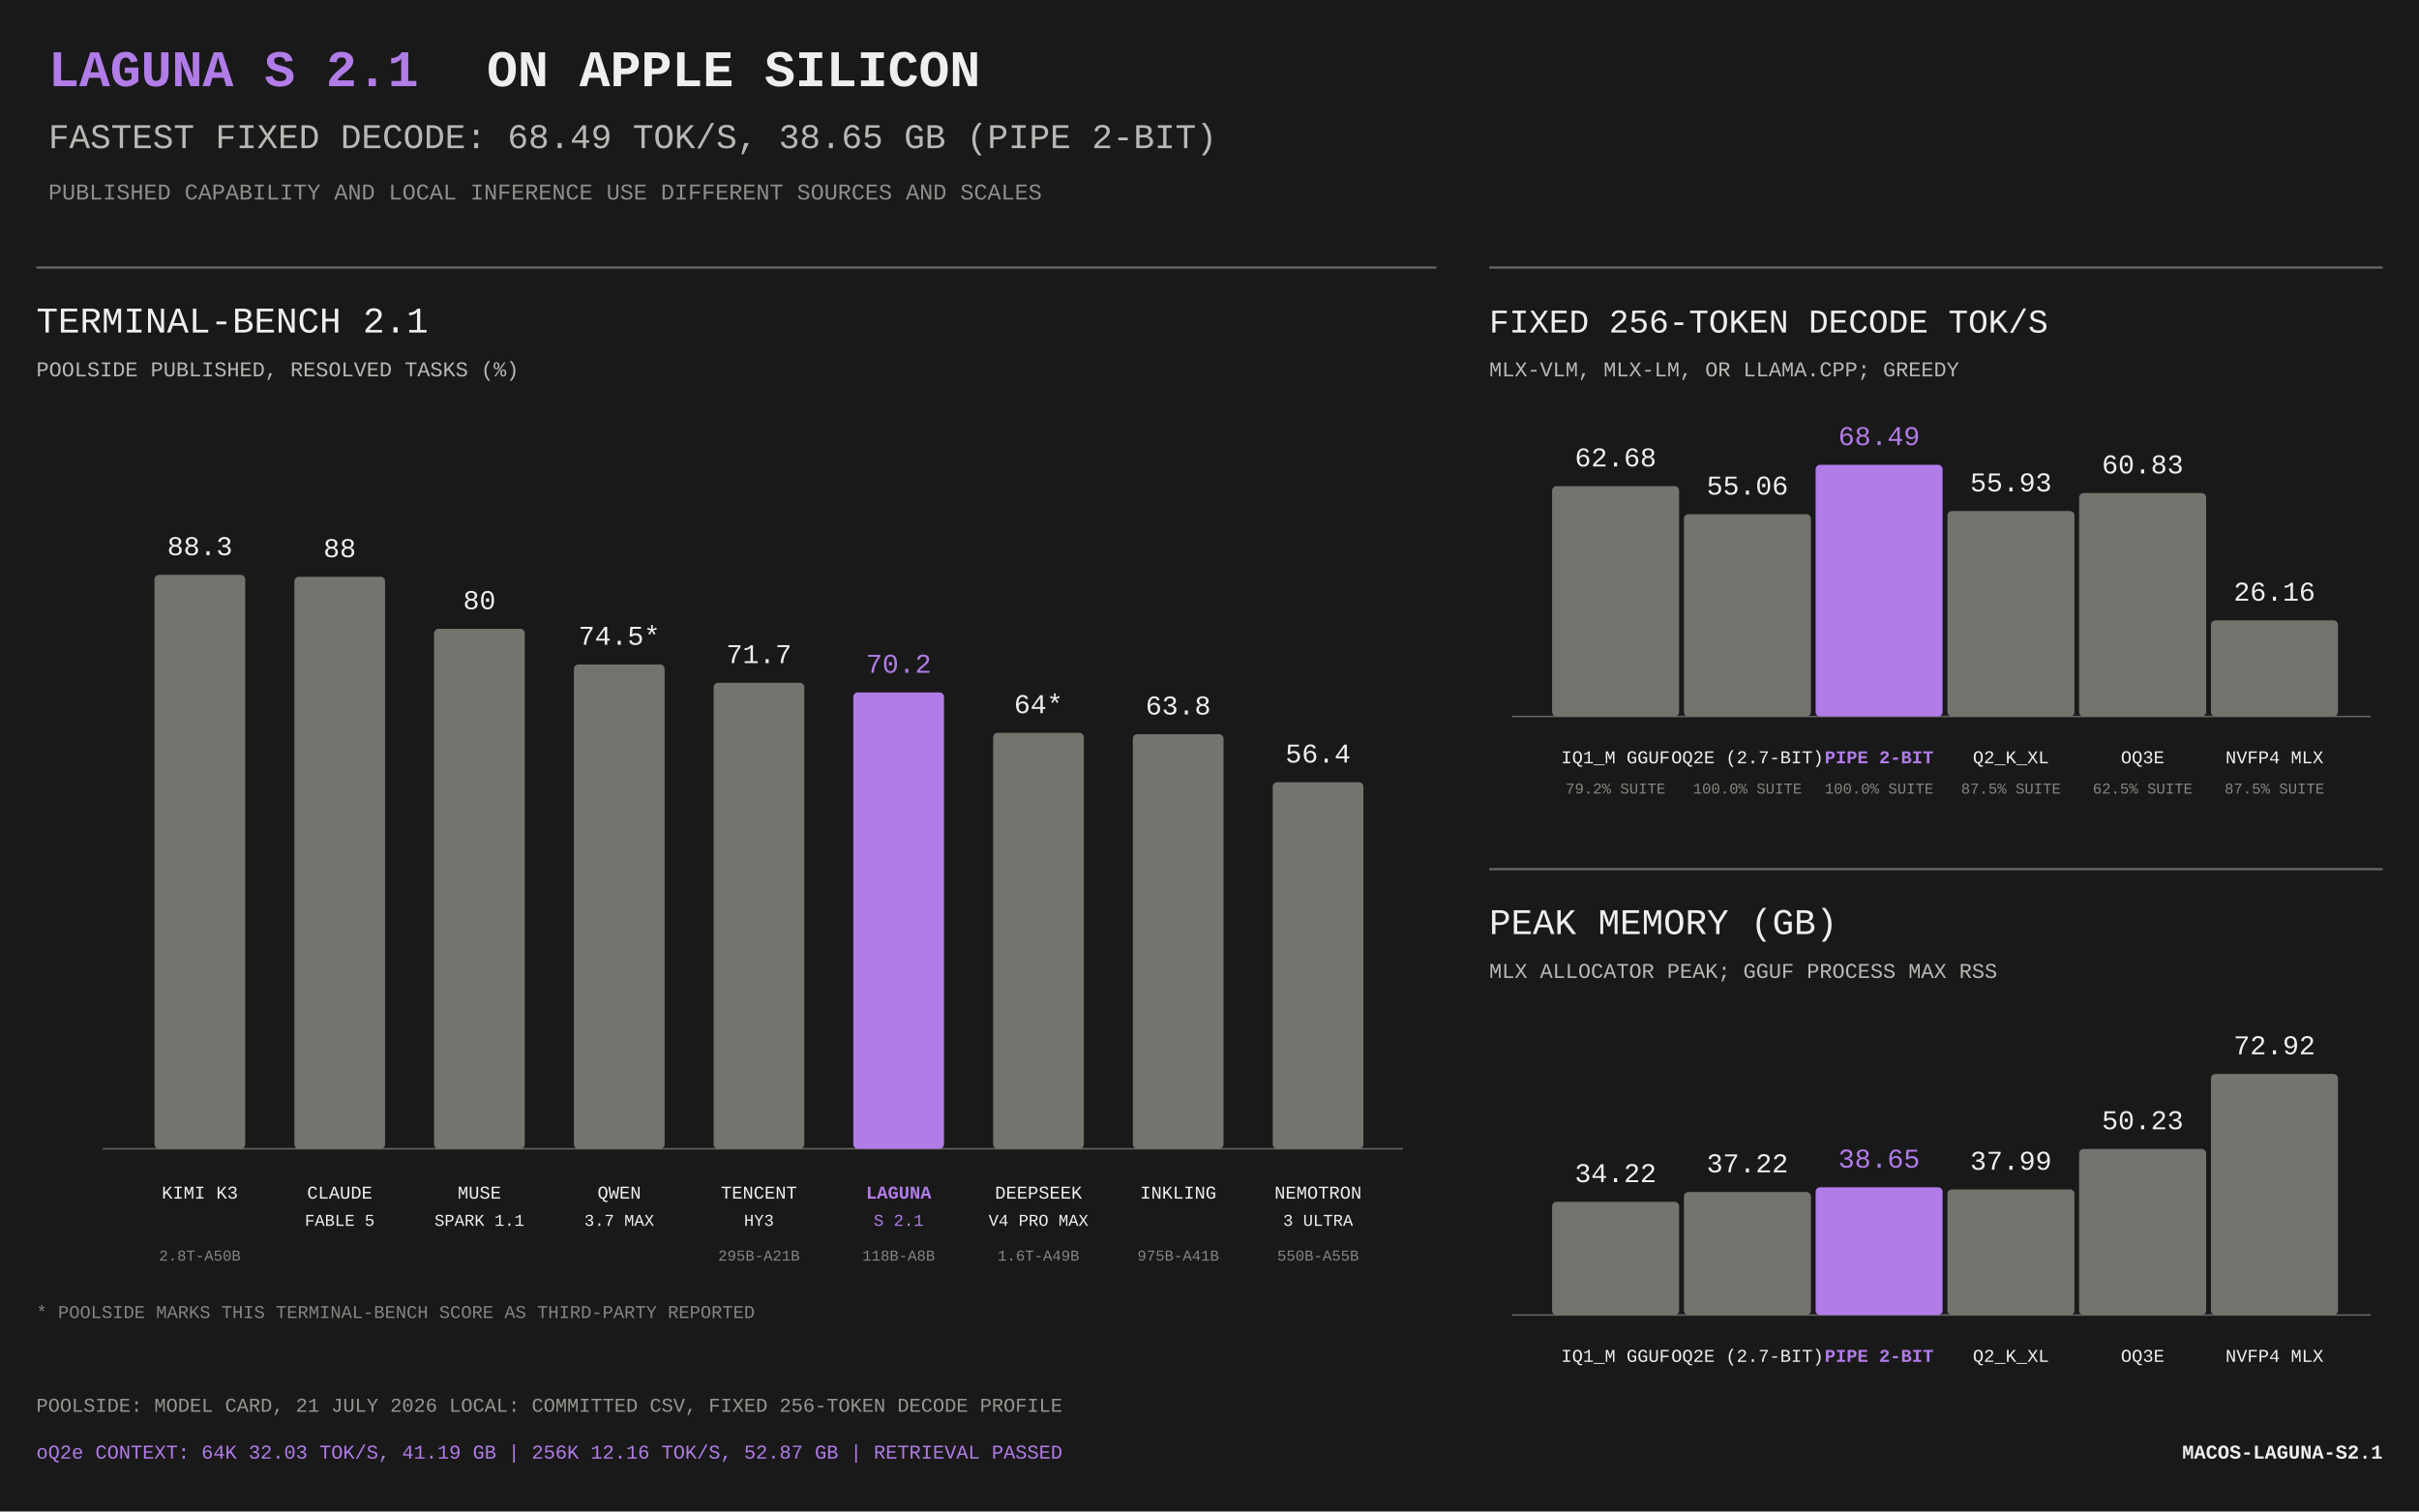
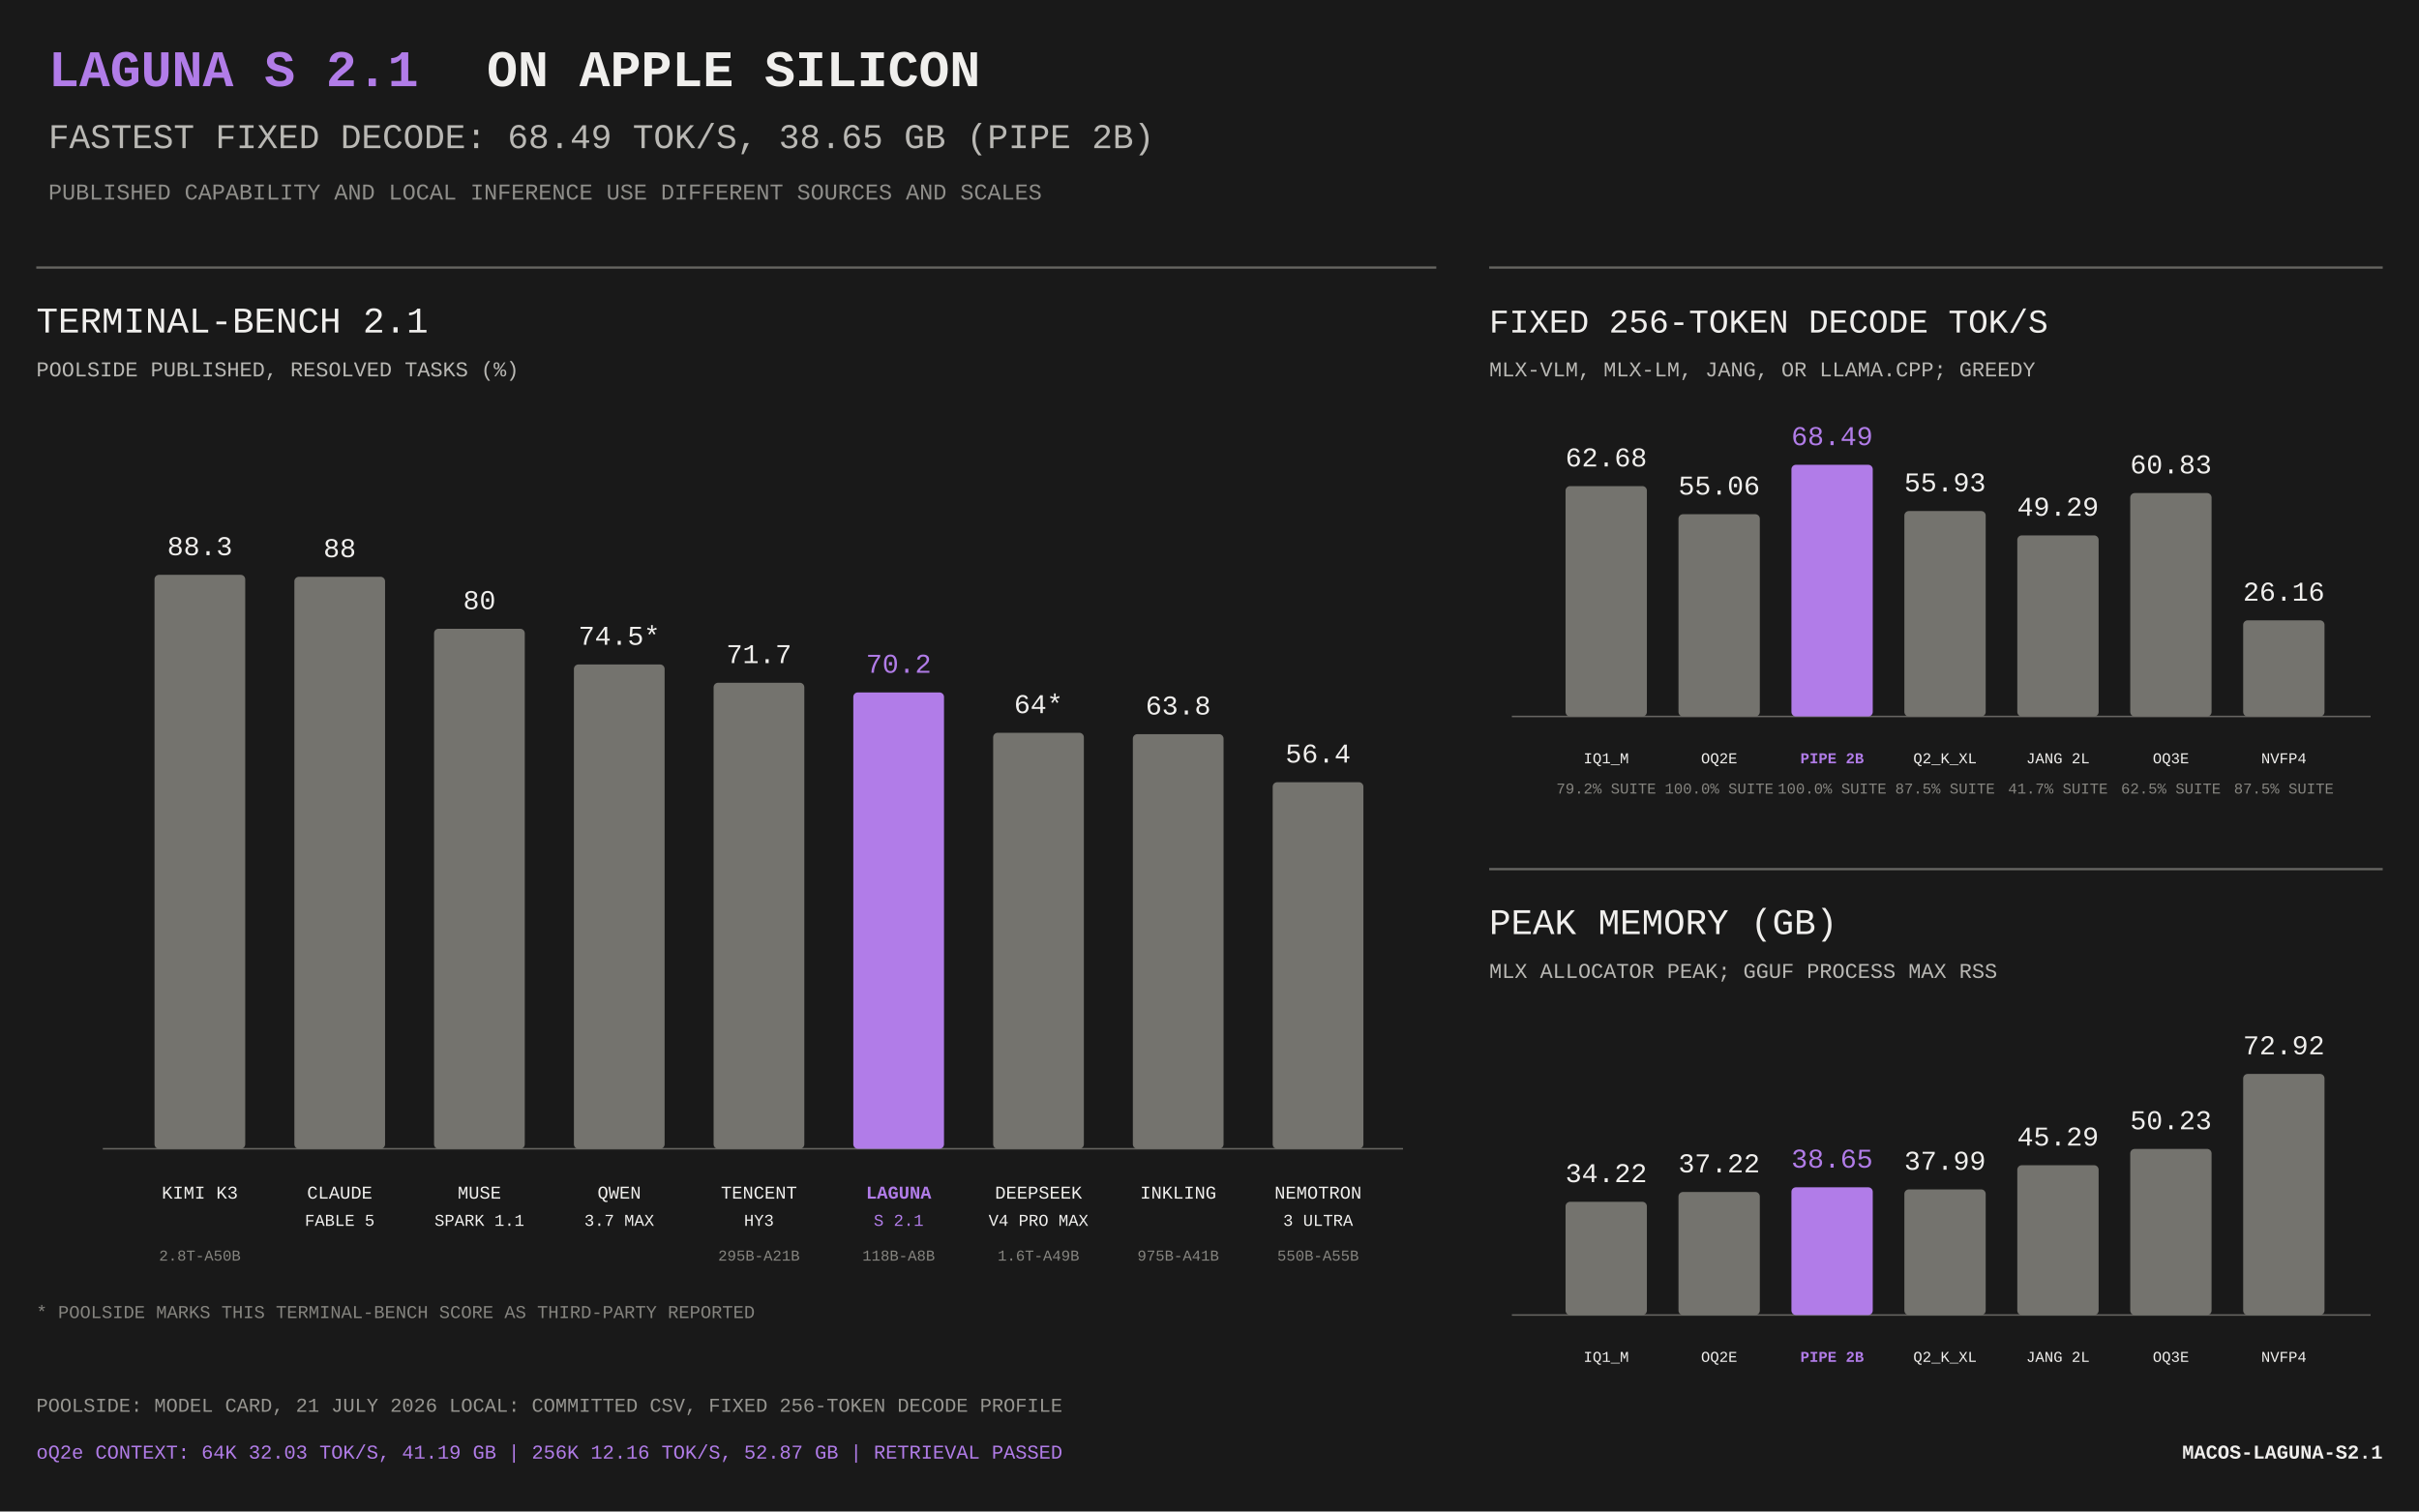
<svg xmlns="http://www.w3.org/2000/svg" width="1600" height="1000" viewBox="0 0 1600 1000" role="img" aria-labelledby="title desc">
  <rect width="1600" height="1000" fill="#191919" />
  <style>text { font-family: "SFMono-Regular", Consolas, "Liberation Mono", ui-monospace, monospace; }</style>
  <text x="32.0" y="57.0" font-size="34" font-weight="700" fill="#b17ce8" text-anchor="start">LAGUNA S 2.1</text>
  <text x="322.0" y="57.0" font-size="34" font-weight="700" fill="#f0efed" text-anchor="start">ON APPLE SILICON</text>
-   <text x="32.0" y="98.0" font-size="23" font-weight="500" fill="#b9b8b4" text-anchor="start">FASTEST FIXED DECODE: 68.49 TOK/S, 38.65 GB (PIPE 2-BIT)</text>
+   <text x="32.0" y="98.0" font-size="23" font-weight="500" fill="#b9b8b4" text-anchor="start">FASTEST FIXED DECODE: 68.49 TOK/S, 38.65 GB (PIPE 2B)</text>
  <text x="32.0" y="132.0" font-size="15" font-weight="400" fill="#8f8e8a" text-anchor="start">PUBLISHED CAPABILITY AND LOCAL INFERENCE USE DIFFERENT SOURCES AND SCALES</text>
  <line x1="24.0" y1="177.0" x2="950.0" y2="177.0" stroke="#666561" stroke-width="1.5" />
  <text x="24.0" y="220.0" font-size="24" font-weight="500" fill="#f0efed" text-anchor="start">TERMINAL-BENCH 2.1</text>
  <text x="24.0" y="249.0" font-size="14" font-weight="400" fill="#b9b8b4" text-anchor="start">POOLSIDE PUBLISHED, RESOLVED TASKS (%)</text>
  <line x1="68.0" y1="760.0" x2="928.0" y2="760.0" stroke="#666561" stroke-width="1" />
  <rect x="102.2" y="380.3" width="60.0" height="379.7" rx="3" fill="#74736e" />
  <text x="132.2" y="367.3" font-size="18" font-weight="500" fill="#f0efed" text-anchor="middle">88.3</text>
  <text x="132.2" y="793.0" font-size="12" font-weight="500" fill="#f0efed" text-anchor="middle">KIMI K3</text>
  <text x="132.2" y="834.0" font-size="10" font-weight="400" fill="#85847f" text-anchor="middle">2.8T-A50B</text>
  <rect x="194.7" y="381.6" width="60.0" height="378.4" rx="3" fill="#74736e" />
  <text x="224.7" y="368.6" font-size="18" font-weight="500" fill="#f0efed" text-anchor="middle">88</text>
  <text x="224.7" y="793.0" font-size="12" font-weight="500" fill="#f0efed" text-anchor="middle">CLAUDE</text>
  <text x="224.7" y="811.0" font-size="11" font-weight="400" fill="#f0efed" text-anchor="middle">FABLE 5</text>
  <rect x="287.1" y="416.0" width="60.0" height="344.0" rx="3" fill="#74736e" />
  <text x="317.1" y="403.0" font-size="18" font-weight="500" fill="#f0efed" text-anchor="middle">80</text>
  <text x="317.1" y="793.0" font-size="12" font-weight="500" fill="#f0efed" text-anchor="middle">MUSE</text>
  <text x="317.1" y="811.0" font-size="11" font-weight="400" fill="#f0efed" text-anchor="middle">SPARK 1.1</text>
  <rect x="379.6" y="439.6" width="60.0" height="320.4" rx="3" fill="#74736e" />
  <text x="409.6" y="426.6" font-size="18" font-weight="500" fill="#f0efed" text-anchor="middle">74.5*</text>
  <text x="409.6" y="793.0" font-size="12" font-weight="500" fill="#f0efed" text-anchor="middle">QWEN</text>
  <text x="409.6" y="811.0" font-size="11" font-weight="400" fill="#f0efed" text-anchor="middle">3.7 MAX</text>
  <rect x="472.0" y="451.7" width="60.0" height="308.3" rx="3" fill="#74736e" />
  <text x="502.0" y="438.7" font-size="18" font-weight="500" fill="#f0efed" text-anchor="middle">71.7</text>
  <text x="502.0" y="793.0" font-size="12" font-weight="500" fill="#f0efed" text-anchor="middle">TENCENT</text>
  <text x="502.0" y="811.0" font-size="11" font-weight="400" fill="#f0efed" text-anchor="middle">HY3</text>
  <text x="502.0" y="834.0" font-size="10" font-weight="400" fill="#85847f" text-anchor="middle">295B-A21B</text>
  <rect x="564.4" y="458.1" width="60.0" height="301.9" rx="3" fill="#b17ce8" />
  <text x="594.4" y="445.1" font-size="18" font-weight="500" fill="#b17ce8" text-anchor="middle">70.2</text>
  <text x="594.4" y="793.0" font-size="12" font-weight="700" fill="#b17ce8" text-anchor="middle">LAGUNA</text>
  <text x="594.4" y="811.0" font-size="11" font-weight="400" fill="#b17ce8" text-anchor="middle">S 2.1</text>
  <text x="594.4" y="834.0" font-size="10" font-weight="400" fill="#85847f" text-anchor="middle">118B-A8B</text>
  <rect x="656.9" y="484.8" width="60.0" height="275.2" rx="3" fill="#74736e" />
  <text x="686.9" y="471.8" font-size="18" font-weight="500" fill="#f0efed" text-anchor="middle">64*</text>
  <text x="686.9" y="793.0" font-size="12" font-weight="500" fill="#f0efed" text-anchor="middle">DEEPSEEK</text>
  <text x="686.9" y="811.0" font-size="11" font-weight="400" fill="#f0efed" text-anchor="middle">V4 PRO MAX</text>
  <text x="686.9" y="834.0" font-size="10" font-weight="400" fill="#85847f" text-anchor="middle">1.6T-A49B</text>
  <rect x="749.3" y="485.7" width="60.0" height="274.3" rx="3" fill="#74736e" />
  <text x="779.3" y="472.7" font-size="18" font-weight="500" fill="#f0efed" text-anchor="middle">63.8</text>
  <text x="779.3" y="793.0" font-size="12" font-weight="500" fill="#f0efed" text-anchor="middle">INKLING</text>
  <text x="779.3" y="834.0" font-size="10" font-weight="400" fill="#85847f" text-anchor="middle">975B-A41B</text>
  <rect x="841.8" y="517.5" width="60.0" height="242.5" rx="3" fill="#74736e" />
  <text x="871.8" y="504.5" font-size="18" font-weight="500" fill="#f0efed" text-anchor="middle">56.4</text>
  <text x="871.8" y="793.0" font-size="12" font-weight="500" fill="#f0efed" text-anchor="middle">NEMOTRON</text>
  <text x="871.8" y="811.0" font-size="11" font-weight="400" fill="#f0efed" text-anchor="middle">3 ULTRA</text>
  <text x="871.8" y="834.0" font-size="10" font-weight="400" fill="#85847f" text-anchor="middle">550B-A55B</text>
  <text x="24.0" y="872.0" font-size="12" font-weight="400" fill="#85847f" text-anchor="start">* POOLSIDE MARKS THIS TERMINAL-BENCH SCORE AS THIRD-PARTY REPORTED</text>
  <line x1="985.0" y1="177.0" x2="1576.0" y2="177.0" stroke="#666561" stroke-width="1.5" />
  <text x="985.0" y="220.0" font-size="22" font-weight="500" fill="#f0efed" text-anchor="start">FIXED 256-TOKEN DECODE TOK/S</text>
-   <text x="985.0" y="249.0" font-size="14" font-weight="400" fill="#b9b8b4" text-anchor="start">MLX-VLM, MLX-LM, OR LLAMA.CPP; GREEDY</text>
+   <text x="985.0" y="249.0" font-size="14" font-weight="400" fill="#b9b8b4" text-anchor="start">MLX-VLM, MLX-LM, JANG, OR LLAMA.CPP; GREEDY</text>
  <line x1="1000.0" y1="474.0" x2="1568.0" y2="474.0" stroke="#666561" stroke-width="1" />
-   <rect x="1026.6" y="321.6" width="84" height="152.4" rx="3" fill="#74736e" />
-   <text x="1068.6" y="308.6" font-size="18" font-weight="500" fill="#f0efed" text-anchor="middle">62.68</text>
-   <text x="1068.6" y="505.0" font-size="12" font-weight="500" fill="#f0efed" text-anchor="middle">IQ1_M GGUF</text>
-   <text x="1068.6" y="525.0" font-size="10" font-weight="400" fill="#85847f" text-anchor="middle">79.2% SUITE</text>
-   <rect x="1113.8" y="340.2" width="84" height="133.8" rx="3" fill="#74736e" />
-   <text x="1155.8" y="327.2" font-size="18" font-weight="500" fill="#f0efed" text-anchor="middle">55.06</text>
-   <text x="1155.8" y="505.0" font-size="12" font-weight="500" fill="#f0efed" text-anchor="middle">OQ2E (2.7-BIT)</text>
-   <text x="1155.8" y="525.0" font-size="10" font-weight="400" fill="#85847f" text-anchor="middle">100.0% SUITE</text>
-   <rect x="1200.9" y="307.5" width="84" height="166.5" rx="3" fill="#b17ce8" />
-   <text x="1242.9" y="294.5" font-size="18" font-weight="500" fill="#b17ce8" text-anchor="middle">68.49</text>
-   <text x="1242.9" y="505.0" font-size="12" font-weight="700" fill="#b17ce8" text-anchor="middle">PIPE 2-BIT</text>
-   <text x="1242.9" y="525.0" font-size="10" font-weight="400" fill="#85847f" text-anchor="middle">100.0% SUITE</text>
-   <rect x="1288.1" y="338.1" width="84" height="135.9" rx="3" fill="#74736e" />
-   <text x="1330.1" y="325.1" font-size="18" font-weight="500" fill="#f0efed" text-anchor="middle">55.93</text>
-   <text x="1330.1" y="505.0" font-size="12" font-weight="500" fill="#f0efed" text-anchor="middle">Q2_K_XL</text>
-   <text x="1330.1" y="525.0" font-size="10" font-weight="400" fill="#85847f" text-anchor="middle">87.5% SUITE</text>
-   <rect x="1375.2" y="326.2" width="84" height="147.8" rx="3" fill="#74736e" />
-   <text x="1417.2" y="313.2" font-size="18" font-weight="500" fill="#f0efed" text-anchor="middle">60.83</text>
-   <text x="1417.2" y="505.0" font-size="12" font-weight="500" fill="#f0efed" text-anchor="middle">OQ3E</text>
-   <text x="1417.2" y="525.0" font-size="10" font-weight="400" fill="#85847f" text-anchor="middle">62.5% SUITE</text>
-   <rect x="1462.4" y="410.4" width="84" height="63.6" rx="3" fill="#74736e" />
-   <text x="1504.4" y="397.4" font-size="18" font-weight="500" fill="#f0efed" text-anchor="middle">26.16</text>
-   <text x="1504.4" y="505.0" font-size="12" font-weight="500" fill="#f0efed" text-anchor="middle">NVFP4 MLX</text>
-   <text x="1504.4" y="525.0" font-size="10" font-weight="400" fill="#85847f" text-anchor="middle">87.5% SUITE</text>
+   <rect x="1035.5" y="321.6" width="53.8" height="152.4" rx="3" fill="#74736e" />
+   <text x="1062.4" y="308.6" font-size="18" font-weight="500" fill="#f0efed" text-anchor="middle">62.68</text>
+   <text x="1062.4" y="505.0" font-size="10" font-weight="500" fill="#f0efed" text-anchor="middle">IQ1_M</text>
+   <text x="1062.4" y="525.0" font-size="10" font-weight="400" fill="#85847f" text-anchor="middle">79.2% SUITE</text>
+   <rect x="1110.2" y="340.2" width="53.8" height="133.8" rx="3" fill="#74736e" />
+   <text x="1137.1" y="327.2" font-size="18" font-weight="500" fill="#f0efed" text-anchor="middle">55.06</text>
+   <text x="1137.1" y="505.0" font-size="10" font-weight="500" fill="#f0efed" text-anchor="middle">OQ2E</text>
+   <text x="1137.1" y="525.0" font-size="10" font-weight="400" fill="#85847f" text-anchor="middle">100.0% SUITE</text>
+   <rect x="1184.9" y="307.5" width="53.8" height="166.5" rx="3" fill="#b17ce8" />
+   <text x="1211.8" y="294.5" font-size="18" font-weight="500" fill="#b17ce8" text-anchor="middle">68.49</text>
+   <text x="1211.8" y="505.0" font-size="10" font-weight="700" fill="#b17ce8" text-anchor="middle">PIPE 2B</text>
+   <text x="1211.8" y="525.0" font-size="10" font-weight="400" fill="#85847f" text-anchor="middle">100.0% SUITE</text>
+   <rect x="1259.6" y="338.1" width="53.8" height="135.9" rx="3" fill="#74736e" />
+   <text x="1286.5" y="325.1" font-size="18" font-weight="500" fill="#f0efed" text-anchor="middle">55.93</text>
+   <text x="1286.5" y="505.0" font-size="10" font-weight="500" fill="#f0efed" text-anchor="middle">Q2_K_XL</text>
+   <text x="1286.5" y="525.0" font-size="10" font-weight="400" fill="#85847f" text-anchor="middle">87.5% SUITE</text>
+   <rect x="1334.3" y="354.2" width="53.8" height="119.8" rx="3" fill="#74736e" />
+   <text x="1361.2" y="341.2" font-size="18" font-weight="500" fill="#f0efed" text-anchor="middle">49.29</text>
+   <text x="1361.2" y="505.0" font-size="10" font-weight="500" fill="#f0efed" text-anchor="middle">JANG 2L</text>
+   <text x="1361.2" y="525.0" font-size="10" font-weight="400" fill="#85847f" text-anchor="middle">41.7% SUITE</text>
+   <rect x="1409.0" y="326.2" width="53.8" height="147.8" rx="3" fill="#74736e" />
+   <text x="1435.9" y="313.2" font-size="18" font-weight="500" fill="#f0efed" text-anchor="middle">60.83</text>
+   <text x="1435.9" y="505.0" font-size="10" font-weight="500" fill="#f0efed" text-anchor="middle">OQ3E</text>
+   <text x="1435.9" y="525.0" font-size="10" font-weight="400" fill="#85847f" text-anchor="middle">62.5% SUITE</text>
+   <rect x="1483.7" y="410.4" width="53.8" height="63.6" rx="3" fill="#74736e" />
+   <text x="1510.6" y="397.4" font-size="18" font-weight="500" fill="#f0efed" text-anchor="middle">26.16</text>
+   <text x="1510.6" y="505.0" font-size="10" font-weight="500" fill="#f0efed" text-anchor="middle">NVFP4</text>
+   <text x="1510.6" y="525.0" font-size="10" font-weight="400" fill="#85847f" text-anchor="middle">87.5% SUITE</text>
  <line x1="985.0" y1="575.0" x2="1576.0" y2="575.0" stroke="#666561" stroke-width="1.5" />
  <text x="985.0" y="618.0" font-size="24" font-weight="500" fill="#f0efed" text-anchor="start">PEAK MEMORY (GB)</text>
  <text x="985.0" y="647.0" font-size="14" font-weight="400" fill="#b9b8b4" text-anchor="start">MLX ALLOCATOR PEAK; GGUF PROCESS MAX RSS</text>
  <line x1="1000.0" y1="870.0" x2="1568.0" y2="870.0" stroke="#666561" stroke-width="1" />
-   <rect x="1026.6" y="795.1" width="84" height="74.9" rx="3" fill="#74736e" />
-   <text x="1068.6" y="782.1" font-size="18" font-weight="500" fill="#f0efed" text-anchor="middle">34.22</text>
-   <text x="1068.6" y="901.0" font-size="12" font-weight="500" fill="#f0efed" text-anchor="middle">IQ1_M GGUF</text>
-   <rect x="1113.8" y="788.6" width="84" height="81.4" rx="3" fill="#74736e" />
-   <text x="1155.8" y="775.6" font-size="18" font-weight="500" fill="#f0efed" text-anchor="middle">37.22</text>
-   <text x="1155.8" y="901.0" font-size="12" font-weight="500" fill="#f0efed" text-anchor="middle">OQ2E (2.7-BIT)</text>
-   <rect x="1200.9" y="785.5" width="84" height="84.5" rx="3" fill="#b17ce8" />
-   <text x="1242.9" y="772.5" font-size="18" font-weight="500" fill="#b17ce8" text-anchor="middle">38.65</text>
-   <text x="1242.9" y="901.0" font-size="12" font-weight="700" fill="#b17ce8" text-anchor="middle">PIPE 2-BIT</text>
-   <rect x="1288.1" y="786.9" width="84" height="83.1" rx="3" fill="#74736e" />
-   <text x="1330.1" y="773.9" font-size="18" font-weight="500" fill="#f0efed" text-anchor="middle">37.99</text>
-   <text x="1330.1" y="901.0" font-size="12" font-weight="500" fill="#f0efed" text-anchor="middle">Q2_K_XL</text>
-   <rect x="1375.2" y="760.1" width="84" height="109.9" rx="3" fill="#74736e" />
-   <text x="1417.2" y="747.1" font-size="18" font-weight="500" fill="#f0efed" text-anchor="middle">50.23</text>
-   <text x="1417.2" y="901.0" font-size="12" font-weight="500" fill="#f0efed" text-anchor="middle">OQ3E</text>
-   <rect x="1462.4" y="710.5" width="84" height="159.5" rx="3" fill="#74736e" />
-   <text x="1504.4" y="697.5" font-size="18" font-weight="500" fill="#f0efed" text-anchor="middle">72.92</text>
-   <text x="1504.4" y="901.0" font-size="12" font-weight="500" fill="#f0efed" text-anchor="middle">NVFP4 MLX</text>
+   <rect x="1035.5" y="795.1" width="53.8" height="74.9" rx="3" fill="#74736e" />
+   <text x="1062.4" y="782.1" font-size="18" font-weight="500" fill="#f0efed" text-anchor="middle">34.22</text>
+   <text x="1062.4" y="901.0" font-size="10" font-weight="500" fill="#f0efed" text-anchor="middle">IQ1_M</text>
+   <rect x="1110.2" y="788.6" width="53.8" height="81.4" rx="3" fill="#74736e" />
+   <text x="1137.1" y="775.6" font-size="18" font-weight="500" fill="#f0efed" text-anchor="middle">37.22</text>
+   <text x="1137.1" y="901.0" font-size="10" font-weight="500" fill="#f0efed" text-anchor="middle">OQ2E</text>
+   <rect x="1184.9" y="785.5" width="53.8" height="84.5" rx="3" fill="#b17ce8" />
+   <text x="1211.8" y="772.5" font-size="18" font-weight="500" fill="#b17ce8" text-anchor="middle">38.65</text>
+   <text x="1211.8" y="901.0" font-size="10" font-weight="700" fill="#b17ce8" text-anchor="middle">PIPE 2B</text>
+   <rect x="1259.6" y="786.9" width="53.8" height="83.1" rx="3" fill="#74736e" />
+   <text x="1286.5" y="773.9" font-size="18" font-weight="500" fill="#f0efed" text-anchor="middle">37.99</text>
+   <text x="1286.5" y="901.0" font-size="10" font-weight="500" fill="#f0efed" text-anchor="middle">Q2_K_XL</text>
+   <rect x="1334.3" y="770.9" width="53.8" height="99.1" rx="3" fill="#74736e" />
+   <text x="1361.2" y="757.9" font-size="18" font-weight="500" fill="#f0efed" text-anchor="middle">45.29</text>
+   <text x="1361.2" y="901.0" font-size="10" font-weight="500" fill="#f0efed" text-anchor="middle">JANG 2L</text>
+   <rect x="1409.0" y="760.1" width="53.8" height="109.9" rx="3" fill="#74736e" />
+   <text x="1435.9" y="747.1" font-size="18" font-weight="500" fill="#f0efed" text-anchor="middle">50.23</text>
+   <text x="1435.9" y="901.0" font-size="10" font-weight="500" fill="#f0efed" text-anchor="middle">OQ3E</text>
+   <rect x="1483.7" y="710.5" width="53.8" height="159.5" rx="3" fill="#74736e" />
+   <text x="1510.6" y="697.5" font-size="18" font-weight="500" fill="#f0efed" text-anchor="middle">72.92</text>
+   <text x="1510.6" y="901.0" font-size="10" font-weight="500" fill="#f0efed" text-anchor="middle">NVFP4</text>
  <text x="24.0" y="934.0" font-size="13" font-weight="400" fill="#969590" text-anchor="start">POOLSIDE: MODEL CARD, 21 JULY 2026    LOCAL: COMMITTED CSV, FIXED 256-TOKEN DECODE PROFILE</text>
  <text x="24.0" y="965.0" font-size="13" font-weight="500" fill="#b17ce8" text-anchor="start">oQ2e CONTEXT: 64K 32.03 TOK/S, 41.19 GB    |    256K 12.16 TOK/S, 52.87 GB    |    RETRIEVAL PASSED</text>
  <text x="1576.0" y="965.0" font-size="13" font-weight="700" fill="#f0efed" text-anchor="end">MACOS-LAGUNA-S2.1</text>
</svg>
